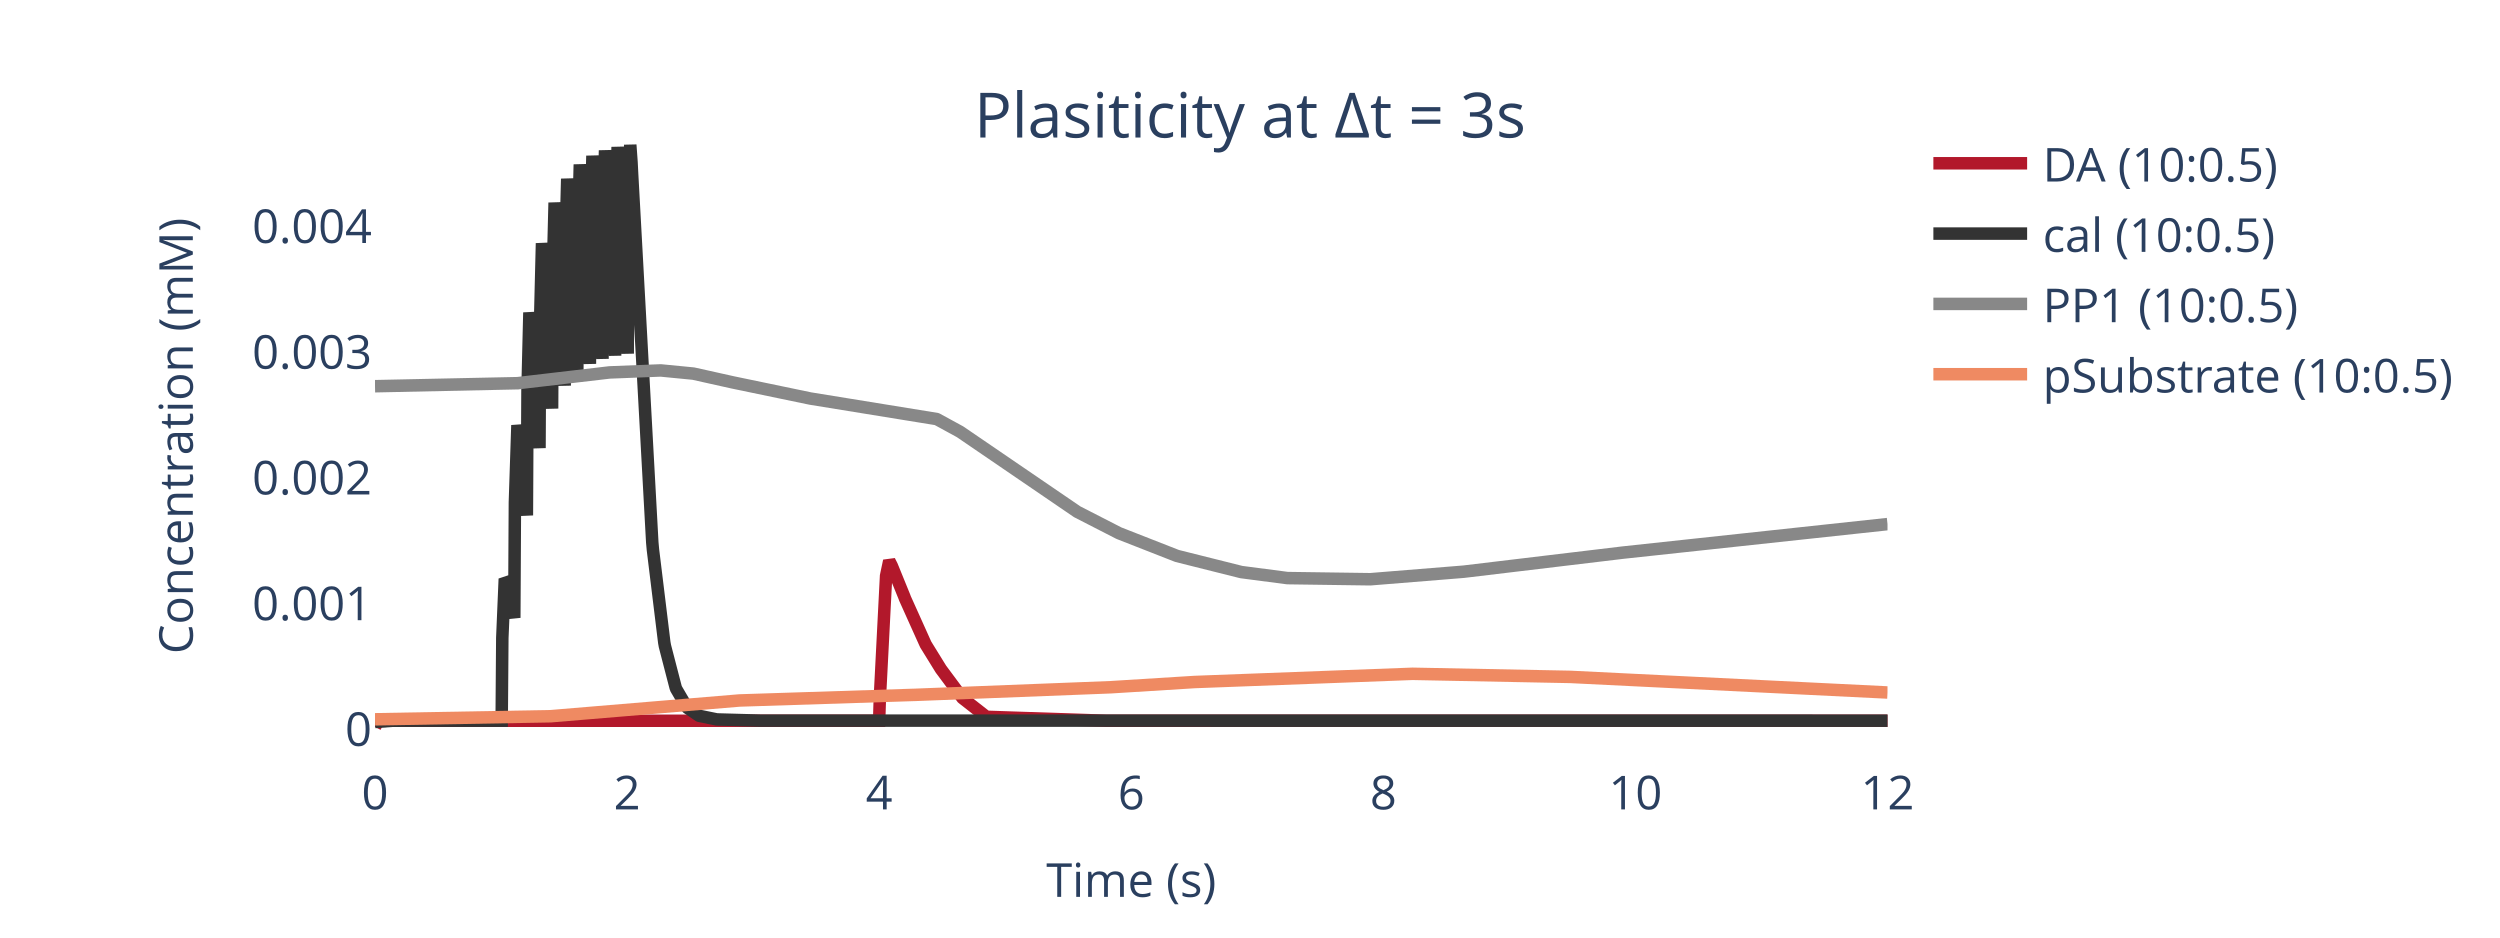
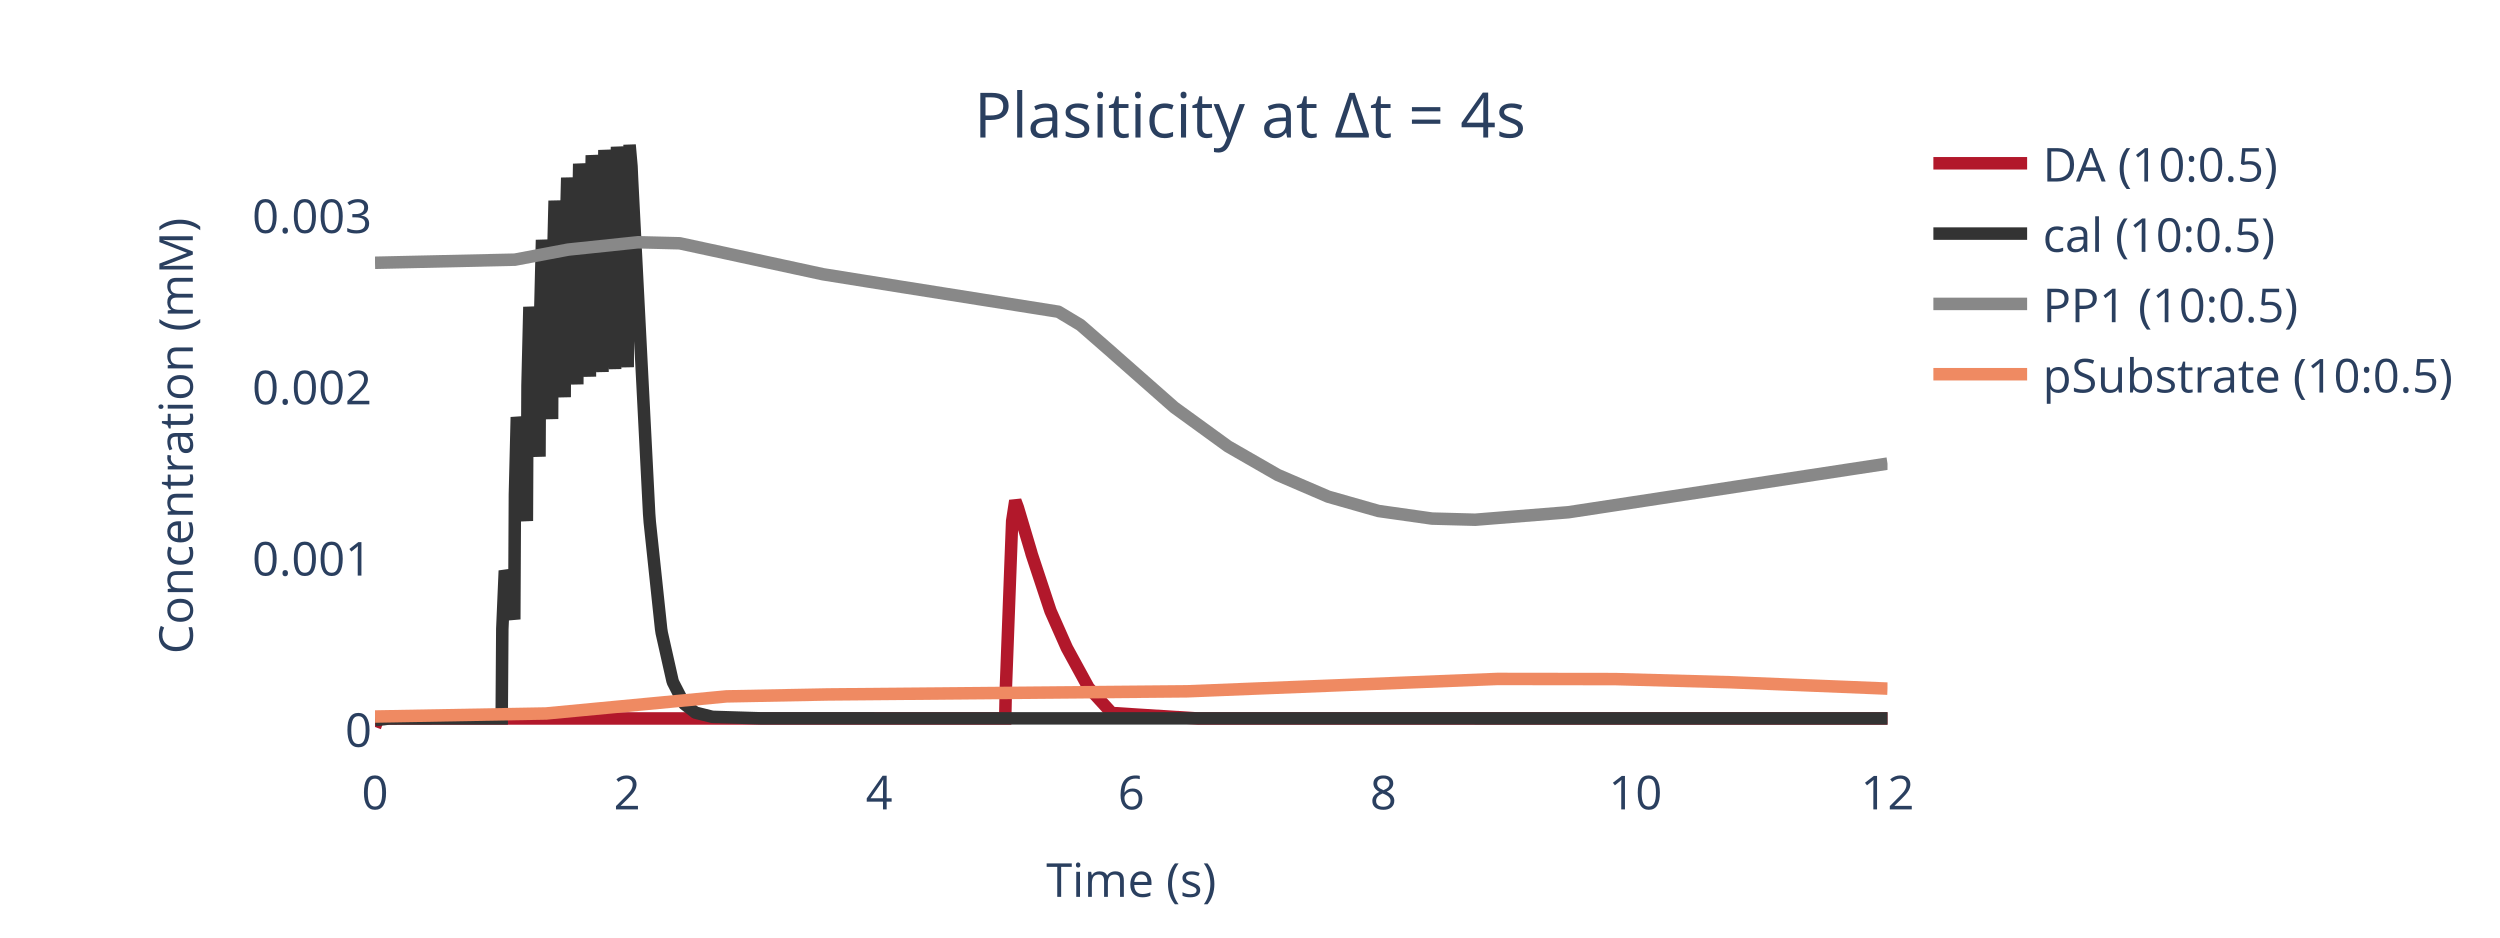
<svg xmlns="http://www.w3.org/2000/svg" class="main-svg" width="800" height="300" style="" viewBox="0 0 800 300">
  <rect x="0" y="0" width="800" height="300" style="fill: rgb(255, 255, 255); fill-opacity: 1;" />
-   <defs id="defs-b05a03">
+   <defs id="defs-d83e04">
    <g class="clips">
-       <clipPath id="clipb05a03xyplot" class="plotclip">
+       <clipPath id="clipd83e04xyplot" class="plotclip">
        <rect width="484" height="207" />
      </clipPath>
-       <clipPath class="axesclip" id="clipb05a03x">
+       <clipPath class="axesclip" id="clipd83e04x">
        <rect x="120" y="0" width="484" height="300" />
      </clipPath>
-       <clipPath class="axesclip" id="clipb05a03y">
+       <clipPath class="axesclip" id="clipd83e04y">
        <rect x="0" y="36" width="800" height="207" />
      </clipPath>
-       <clipPath class="axesclip" id="clipb05a03xy">
+       <clipPath class="axesclip" id="clipd83e04xy">
        <rect x="120" y="36" width="484" height="207" />
      </clipPath>
    </g>
    <g class="gradients" />
    <g class="patterns" />
  </defs>
  <g class="bglayer" />
  <g class="layer-below">
    <g class="imagelayer" />
    <g class="shapelayer" />
  </g>
  <g class="cartesianlayer">
    <g class="subplot xy">
      <g class="layer-subplot">
        <g class="shapelayer" />
        <g class="imagelayer" />
      </g>
      <g class="minor-gridlayer">
        <g class="x" />
        <g class="y" />
      </g>
      <g class="gridlayer">
        <g class="x">
          <path class="xgrid crisp" transform="translate(200.67,0)" d="M0,36v207" style="stroke: rgb(255, 255, 255); stroke-opacity: 1; stroke-width: 1px;" />
          <path class="xgrid crisp" transform="translate(281.33,0)" d="M0,36v207" style="stroke: rgb(255, 255, 255); stroke-opacity: 1; stroke-width: 1px;" />
          <path class="xgrid crisp" transform="translate(362,0)" d="M0,36v207" style="stroke: rgb(255, 255, 255); stroke-opacity: 1; stroke-width: 1px;" />
          <path class="xgrid crisp" transform="translate(442.67,0)" d="M0,36v207" style="stroke: rgb(255, 255, 255); stroke-opacity: 1; stroke-width: 1px;" />
          <path class="xgrid crisp" transform="translate(523.33,0)" d="M0,36v207" style="stroke: rgb(255, 255, 255); stroke-opacity: 1; stroke-width: 1px;" />
        </g>
        <g class="y">
-           <path class="ygrid crisp" transform="translate(0,193.22)" d="M120,0h484" style="stroke: rgb(255, 255, 255); stroke-opacity: 1; stroke-width: 1px;" />
-           <path class="ygrid crisp" transform="translate(0,152.98)" d="M120,0h484" style="stroke: rgb(255, 255, 255); stroke-opacity: 1; stroke-width: 1px;" />
-           <path class="ygrid crisp" transform="translate(0,112.75)" d="M120,0h484" style="stroke: rgb(255, 255, 255); stroke-opacity: 1; stroke-width: 1px;" />
-           <path class="ygrid crisp" transform="translate(0,72.51)" d="M120,0h484" style="stroke: rgb(255, 255, 255); stroke-opacity: 1; stroke-width: 1px;" />
+           <path class="ygrid crisp" transform="translate(0,178.94)" d="M120,0h484" style="stroke: rgb(255, 255, 255); stroke-opacity: 1; stroke-width: 1px;" />
+           <path class="ygrid crisp" transform="translate(0,124.13)" d="M120,0h484" style="stroke: rgb(255, 255, 255); stroke-opacity: 1; stroke-width: 1px;" />
+           <path class="ygrid crisp" transform="translate(0,69.32)" d="M120,0h484" style="stroke: rgb(255, 255, 255); stroke-opacity: 1; stroke-width: 1px;" />
        </g>
      </g>
      <g class="zerolinelayer">
        <path class="xzl zl crisp" transform="translate(120,0)" d="M0,36v207" style="stroke: rgb(255, 255, 255); stroke-opacity: 1; stroke-width: 2px;" />
-         <path class="yzl zl crisp" transform="translate(0,233.45)" d="M120,0h484" style="stroke: rgb(255, 255, 255); stroke-opacity: 1; stroke-width: 2px;" />
+         <path class="yzl zl crisp" transform="translate(0,233.75)" d="M120,0h484" style="stroke: rgb(255, 255, 255); stroke-opacity: 1; stroke-width: 2px;" />
      </g>
      <g class="layer-between">
        <g class="shapelayer" />
        <g class="imagelayer" />
      </g>
      <path class="xlines-below" />
      <path class="ylines-below" />
      <g class="overlines-below" />
      <g class="xaxislayer-below" />
      <g class="yaxislayer-below" />
      <g class="overaxes-below" />
      <g class="overplot">
-         <g class="xy" transform="translate(120,36)" clip-path="url(#clipb05a03xyplot)">
+         <g class="xy" transform="translate(120,36)" clip-path="url(#clipd83e04xyplot)">
          <g class="scatterlayer mlayer">
-             <g class="trace scatter trace74a30d" style="stroke-miterlimit: 2; opacity: 1;">
-               <g class="fills" />
-               <g class="errorbars" />
-               <g class="lines">
-                 <path class="js-line" d="M0,196.65L1.01,194.64L1.21,194.64L161.33,194.64L161.54,187.62L163.55,148.27L163.75,147.31L164.56,143.48L165.17,144.67L165.37,145.07L169.4,154.97L169.6,155.51L176.06,169.87L176.26,170.29L180.9,177.8L181.1,178.12L187.95,187.34L188.16,187.52L195.62,193.36L195.82,193.38L233.73,194.64L233.93,194.64L484,194.64" style="vector-effect: none; fill: none; stroke: rgb(178, 24, 43); stroke-opacity: 1; stroke-width: 4px; opacity: 1;" />
-               </g>
-               <g class="points" />
-               <g class="text" />
-             </g>
-             <g class="trace scatter trace9136e3" style="stroke-miterlimit: 2; opacity: 1;">
-               <g class="fills" />
-               <g class="errorbars" />
-               <g class="lines">
-                 <path class="js-line" d="M0,195.04L5.65,194.63L5.85,194.63L40.54,194.62L40.74,168.13L41.54,149.21L41.95,149.71L42.15,150.31L44.57,161.71L44.77,124.76L45.58,100.07L45.98,102.3L46.18,103.94L48.6,128.93L48.8,88.93L49.41,64L50.01,68.87L50.22,71.51L52.64,107.38L52.84,66.24L53.44,41.84L53.85,45.64L54.05,48.64L56.67,94.74L56.87,52.92L57.48,28.85L57.88,33.4L58.08,36.81L60.7,87.4L60.9,45.12L61.51,21.2L61.91,26.19L62.11,29.83L64.74,83.06L64.94,40.49L65.54,16.63L65.95,21.87L66.15,25.64L68.77,80.43L68.97,37.69L69.58,13.85L69.98,19.23L70.18,23.09L72.8,78.82L73,35.97L73.61,12.13L74.01,17.6L74.21,21.5L76.84,77.81L77.04,34.89L77.64,11.04L78.05,16.57L78.25,20.5L80.87,77.16L81.07,34.2L81.68,10.35L82.08,15.9L82.28,19.85L88.73,137.6L88.94,139.91L92.57,169.6L92.77,170.72L96.2,183.96L96.4,184.48L99.83,190.35L100.03,190.56L103.66,193.01L103.86,193.09L109.3,194.2L109.51,194.22L123.22,194.6L123.42,194.6L484,194.62" style="vector-effect: none; fill: none; stroke: rgb(51, 51, 51); stroke-opacity: 1; stroke-width: 4px; opacity: 1;" />
-               </g>
-               <g class="points" />
-               <g class="text" />
-             </g>
-             <g class="trace scatter traceb63ca6" style="stroke-miterlimit: 2; opacity: 1;">
-               <g class="fills" />
-               <g class="errorbars" />
-               <g class="lines">
-                 <path class="js-line" d="M0,87.59L45.78,86.62L45.98,86.58L75.02,83.18L75.22,83.17L91.36,82.54L91.56,82.55L101.84,83.55L102.04,83.59L114.55,86.38L114.75,86.42L139.35,91.54L139.55,91.57L179.69,98.09L179.89,98.17L187.15,102.13L187.35,102.26L224.66,127.74L224.86,127.85L237.97,134.57L238.17,134.66L256.52,141.85L256.72,141.92L277.09,147.03L277.29,147.07L291.81,148.97L292.01,148.99L318.43,149.36L318.63,149.35L348.28,146.95L348.48,146.93L398.7,140.91L398.9,140.88L484,131.71" style="vector-effect: none; fill: none; stroke: rgb(136, 136, 136); stroke-opacity: 1; stroke-width: 4px; opacity: 1;" />
-               </g>
-               <g class="points" />
-               <g class="text" />
-             </g>
-             <g class="trace scatter trace3e96a7" style="stroke-miterlimit: 2; opacity: 1;">
-               <g class="fills" />
-               <g class="errorbars" />
-               <g class="lines">
-                 <path class="js-line" d="M0,194.18L56.27,193.19L56.47,193.17L116.56,188.16L116.77,188.15L172.22,186.37L172.43,186.37L235.35,183.92L235.55,183.91L262.17,182.25L262.37,182.24L331.94,179.62L332.15,179.62L382.56,180.61L382.76,180.62L484,185.6" style="vector-effect: none; fill: none; stroke: rgb(239, 138, 98); stroke-opacity: 1; stroke-width: 4px; opacity: 1;" />
+             <g class="trace scatter traceac10aa" style="stroke-miterlimit: 2; opacity: 1;">
+               <g class="fills" />
+               <g class="errorbars" />
+               <g class="lines">
+                 <path class="js-line" d="M0,196.65L1.01,193.91L1.21,193.91L201.67,193.91L201.87,184.35L203.89,130.75L204.09,129.45L204.89,124.22L205.5,125.84L205.7,126.38L209.94,140.6L210.14,141.34L215.99,159.01L216.19,159.59L221.23,170.98L221.43,171.41L228.29,183.96L228.49,184.21L235.75,192.15L235.95,192.17L263.38,193.91L263.58,193.91L484,193.91" style="vector-effect: none; fill: none; stroke: rgb(178, 24, 43); stroke-opacity: 1; stroke-width: 4px; opacity: 1;" />
+               </g>
+               <g class="points" />
+               <g class="text" />
+             </g>
+             <g class="trace scatter trace9ad698" style="stroke-miterlimit: 2; opacity: 1;">
+               <g class="fills" />
+               <g class="errorbars" />
+               <g class="lines">
+                 <path class="js-line" d="M0,194.46L4.44,193.93L4.64,193.93L25.41,193.89L25.61,193.89L40.54,193.89L40.74,165.28L41.54,146.61L41.95,147.85L42.15,148.78L44.57,162.21L44.77,122.29L45.38,97.48L45.98,101.15L46.18,103.22L48.6,130.71L48.8,87.41L49.41,62.21L50.01,68.71L50.22,71.8L52.64,110.12L52.84,65.5L53.44,40.77L53.85,45.7L54.05,49.22L56.67,98.08L56.87,52.67L57.48,28.23L57.88,33.92L58.08,37.84L60.7,91.1L60.9,45.17L61.51,20.86L61.91,26.99L62.11,31.14L64.74,86.99L64.94,40.73L65.34,16.4L65.95,22.86L66.15,27.14L68.77,84.52L68.97,38.05L69.37,13.69L69.98,20.35L70.18,24.71L72.8,83.02L73,36.42L73.41,12.02L74.01,18.81L74.21,23.22L76.84,82.09L77.04,35.41L77.44,10.99L78.05,17.85L78.25,22.3L80.87,81.5L81.07,34.78L81.47,10.35L82.08,17.25L82.28,21.71L87.73,128.44L87.93,131.09L91.56,165.27L91.76,166.56L95.19,181.8L95.39,182.39L98.82,189.07L99.02,189.31L102.45,191.98L102.65,192.07L107.89,193.37L108.09,193.39L123.62,193.87L123.82,193.87L484,193.89" style="vector-effect: none; fill: none; stroke: rgb(51, 51, 51); stroke-opacity: 1; stroke-width: 4px; opacity: 1;" />
+               </g>
+               <g class="points" />
+               <g class="text" />
+             </g>
+             <g class="trace scatter trace2e4e0f" style="stroke-miterlimit: 2; opacity: 1;">
+               <g class="fills" />
+               <g class="errorbars" />
+               <g class="lines">
+                 <path class="js-line" d="M0,48.09L44.77,47.09L44.97,47.05L61.71,43.89L61.91,43.86L84.1,41.53L84.3,41.52L97.41,41.85L97.61,41.88L112.93,45.18L113.14,45.23L143.39,51.77L143.59,51.8L169,55.87L169.2,55.9L218.61,63.74L218.81,63.83L225.67,67.95L225.87,68.11L235.95,76.9L236.15,77.09L255.71,94.32L255.92,94.48L272.86,106.77L273.06,106.9L288.79,115.94L288.99,116.04L304.92,122.89L305.12,122.96L321.05,127.5L321.26,127.54L338.2,129.94L338.4,129.95L351.91,130.31L352.11,130.31L381.76,127.93L381.96,127.91L484,112.35" style="vector-effect: none; fill: none; stroke: rgb(136, 136, 136); stroke-opacity: 1; stroke-width: 4px; opacity: 1;" />
+               </g>
+               <g class="points" />
+               <g class="text" />
+             </g>
+             <g class="trace scatter trace89cff1" style="stroke-miterlimit: 2; opacity: 1;">
+               <g class="fills" />
+               <g class="errorbars" />
+               <g class="lines">
+                 <path class="js-line" d="M0,193.29L54.85,192.31L55.06,192.28L112.53,186.84L112.73,186.84L145,186.22L145.2,186.22L259.95,185.22L260.15,185.21L359.17,181.26L359.37,181.26L397.08,181.31L397.28,181.32L433.79,182.32L433.99,182.33L484,184.36" style="vector-effect: none; fill: none; stroke: rgb(239, 138, 98); stroke-opacity: 1; stroke-width: 4px; opacity: 1;" />
              </g>
              <g class="points" />
              <g class="text" />
            </g>
          </g>
        </g>
      </g>
      <g class="zerolinelayer-above" />
      <path class="xlines-above crisp" d="M0,0" style="fill: none;" />
      <path class="ylines-above crisp" d="M0,0" style="fill: none;" />
      <g class="overlines-above" />
      <g class="xaxislayer-above">
        <g class="xtick">
          <text text-anchor="middle" x="0" y="259" transform="translate(120,0)" style="font-family: 'Open Sans', verdana, arial, sans-serif; font-size: 15px; fill: rgb(42, 63, 95); fill-opacity: 1; white-space: pre;">0</text>
        </g>
        <g class="xtick">
          <text text-anchor="middle" x="0" y="259" style="font-family: 'Open Sans', verdana, arial, sans-serif; font-size: 15px; fill: rgb(42, 63, 95); fill-opacity: 1; white-space: pre;" transform="translate(200.67,0)">2</text>
        </g>
        <g class="xtick">
          <text text-anchor="middle" x="0" y="259" style="font-family: 'Open Sans', verdana, arial, sans-serif; font-size: 15px; fill: rgb(42, 63, 95); fill-opacity: 1; white-space: pre;" transform="translate(281.33,0)">4</text>
        </g>
        <g class="xtick">
          <text text-anchor="middle" x="0" y="259" style="font-family: 'Open Sans', verdana, arial, sans-serif; font-size: 15px; fill: rgb(42, 63, 95); fill-opacity: 1; white-space: pre;" transform="translate(362,0)">6</text>
        </g>
        <g class="xtick">
          <text text-anchor="middle" x="0" y="259" style="font-family: 'Open Sans', verdana, arial, sans-serif; font-size: 15px; fill: rgb(42, 63, 95); fill-opacity: 1; white-space: pre;" transform="translate(442.67,0)">8</text>
        </g>
        <g class="xtick">
          <text text-anchor="middle" x="0" y="259" style="font-family: 'Open Sans', verdana, arial, sans-serif; font-size: 15px; fill: rgb(42, 63, 95); fill-opacity: 1; white-space: pre;" transform="translate(523.33,0)">10</text>
        </g>
        <g class="xtick">
          <text text-anchor="middle" x="0" y="259" style="font-family: 'Open Sans', verdana, arial, sans-serif; font-size: 15px; fill: rgb(42, 63, 95); fill-opacity: 1; white-space: pre;" transform="translate(604,0)">12</text>
        </g>
      </g>
      <g class="yaxislayer-above">
        <g class="ytick">
-           <text text-anchor="end" x="119" y="5.25" transform="translate(0,233.45)" style="font-family: 'Open Sans', verdana, arial, sans-serif; font-size: 15px; fill: rgb(42, 63, 95); fill-opacity: 1; white-space: pre;">0</text>
-         </g>
-         <g class="ytick">
-           <text text-anchor="end" x="119" y="5.25" style="font-family: 'Open Sans', verdana, arial, sans-serif; font-size: 15px; fill: rgb(42, 63, 95); fill-opacity: 1; white-space: pre;" transform="translate(0,193.22)">0.001</text>
-         </g>
-         <g class="ytick">
-           <text text-anchor="end" x="119" y="5.25" style="font-family: 'Open Sans', verdana, arial, sans-serif; font-size: 15px; fill: rgb(42, 63, 95); fill-opacity: 1; white-space: pre;" transform="translate(0,152.98)">0.002</text>
-         </g>
-         <g class="ytick">
-           <text text-anchor="end" x="119" y="5.25" style="font-family: 'Open Sans', verdana, arial, sans-serif; font-size: 15px; fill: rgb(42, 63, 95); fill-opacity: 1; white-space: pre;" transform="translate(0,112.75)">0.003</text>
-         </g>
-         <g class="ytick">
-           <text text-anchor="end" x="119" y="5.25" style="font-family: 'Open Sans', verdana, arial, sans-serif; font-size: 15px; fill: rgb(42, 63, 95); fill-opacity: 1; white-space: pre;" transform="translate(0,72.51)">0.004</text>
+           <text text-anchor="end" x="119" y="5.25" transform="translate(0,233.75)" style="font-family: 'Open Sans', verdana, arial, sans-serif; font-size: 15px; fill: rgb(42, 63, 95); fill-opacity: 1; white-space: pre;">0</text>
+         </g>
+         <g class="ytick">
+           <text text-anchor="end" x="119" y="5.25" style="font-family: 'Open Sans', verdana, arial, sans-serif; font-size: 15px; fill: rgb(42, 63, 95); fill-opacity: 1; white-space: pre;" transform="translate(0,178.94)">0.001</text>
+         </g>
+         <g class="ytick">
+           <text text-anchor="end" x="119" y="5.25" style="font-family: 'Open Sans', verdana, arial, sans-serif; font-size: 15px; fill: rgb(42, 63, 95); fill-opacity: 1; white-space: pre;" transform="translate(0,124.13)">0.002</text>
+         </g>
+         <g class="ytick">
+           <text text-anchor="end" x="119" y="5.25" style="font-family: 'Open Sans', verdana, arial, sans-serif; font-size: 15px; fill: rgb(42, 63, 95); fill-opacity: 1; white-space: pre;" transform="translate(0,69.32)">0.003</text>
        </g>
      </g>
      <g class="overaxes-above" />
    </g>
  </g>
  <g class="polarlayer" />
  <g class="smithlayer" />
  <g class="ternarylayer" />
  <g class="geolayer" />
  <g class="funnelarealayer" />
  <g class="pielayer" />
  <g class="iciclelayer" />
  <g class="treemaplayer" />
  <g class="sunburstlayer" />
  <g class="glimages" />
-   <defs id="topdefs-b05a03">
+   <defs id="topdefs-d83e04">
    <g class="clips" />
-     <clipPath id="legendb05a03">
+     <clipPath id="legendd83e04">
      <rect width="174" height="100" x="0" y="0" />
    </clipPath>
  </defs>
  <g class="layer-above">
    <g class="imagelayer" />
    <g class="shapelayer" />
  </g>
  <g class="infolayer">
    <g class="legend" pointer-events="all" transform="translate(613.68,36)">
      <rect class="bg" shape-rendering="crispEdges" style="stroke: rgb(68, 68, 68); stroke-opacity: 1; fill: rgb(255, 255, 255); fill-opacity: 1; stroke-width: 0px;" width="174" height="100" x="0" y="0" />
-       <g class="scrollbox" transform="" clip-path="url(#legendb05a03)">
+       <g class="scrollbox" transform="" clip-path="url(#legendd83e04)">
        <g class="groups">
          <g class="traces" transform="translate(0,16.25)" style="opacity: 1;">
            <text class="legendtext" text-anchor="start" x="40" y="5.85" style="font-family: 'Open Sans', verdana, arial, sans-serif; font-size: 15px; fill: rgb(42, 63, 95); fill-opacity: 1; white-space: pre;">DA (10:0.5)</text>
            <g class="layers" style="opacity: 1;">
              <g class="legendfill" />
              <g class="legendlines">
                <path class="js-line" d="M5,0h30" style="fill: none; stroke: rgb(178, 24, 43); stroke-opacity: 1; stroke-width: 4px;" />
              </g>
              <g class="legendsymbols">
                <g class="legendpoints" />
              </g>
            </g>
            <rect class="legendtoggle" x="0" y="-11.25" width="168.422" height="22.5" style="fill: rgb(0, 0, 0); fill-opacity: 0;" />
          </g>
          <g class="traces" transform="translate(0,38.75)" style="opacity: 1;">
            <text class="legendtext" text-anchor="start" x="40" y="5.85" style="font-family: 'Open Sans', verdana, arial, sans-serif; font-size: 15px; fill: rgb(42, 63, 95); fill-opacity: 1; white-space: pre;">cal (10:0.5)</text>
            <g class="layers" style="opacity: 1;">
              <g class="legendfill" />
              <g class="legendlines">
                <path class="js-line" d="M5,0h30" style="fill: none; stroke: rgb(51, 51, 51); stroke-opacity: 1; stroke-width: 4px;" />
              </g>
              <g class="legendsymbols">
                <g class="legendpoints" />
              </g>
            </g>
            <rect class="legendtoggle" x="0" y="-11.25" width="168.422" height="22.5" style="fill: rgb(0, 0, 0); fill-opacity: 0;" />
          </g>
          <g class="traces" transform="translate(0,61.25)" style="opacity: 1;">
            <text class="legendtext" text-anchor="start" x="40" y="5.85" style="font-family: 'Open Sans', verdana, arial, sans-serif; font-size: 15px; fill: rgb(42, 63, 95); fill-opacity: 1; white-space: pre;">PP1 (10:0.5)</text>
            <g class="layers" style="opacity: 1;">
              <g class="legendfill" />
              <g class="legendlines">
                <path class="js-line" d="M5,0h30" style="fill: none; stroke: rgb(136, 136, 136); stroke-opacity: 1; stroke-width: 4px;" />
              </g>
              <g class="legendsymbols">
                <g class="legendpoints" />
              </g>
            </g>
            <rect class="legendtoggle" x="0" y="-11.25" width="168.422" height="22.5" style="fill: rgb(0, 0, 0); fill-opacity: 0;" />
          </g>
          <g class="traces" transform="translate(0,83.75)" style="opacity: 1;">
            <text class="legendtext" text-anchor="start" x="40" y="5.85" style="font-family: 'Open Sans', verdana, arial, sans-serif; font-size: 15px; fill: rgb(42, 63, 95); fill-opacity: 1; white-space: pre;">pSubstrate (10:0.5)</text>
            <g class="layers" style="opacity: 1;">
              <g class="legendfill" />
              <g class="legendlines">
                <path class="js-line" d="M5,0h30" style="fill: none; stroke: rgb(239, 138, 98); stroke-opacity: 1; stroke-width: 4px;" />
              </g>
              <g class="legendsymbols">
                <g class="legendpoints" />
              </g>
            </g>
            <rect class="legendtoggle" x="0" y="-11.25" width="168.422" height="22.5" style="fill: rgb(0, 0, 0); fill-opacity: 0;" />
          </g>
        </g>
      </g>
      <rect class="scrollbar" rx="20" ry="3" width="0" height="0" style="fill: rgb(128, 139, 164); fill-opacity: 1;" x="0" y="0" />
    </g>
    <g class="g-gtitle">
-       <text class="gtitle" x="400" y="30" text-anchor="middle" dy="0.7em" style="opacity: 1; font-family: 'Open Sans', verdana, arial, sans-serif; font-size: 20px; fill: rgb(42, 63, 95); fill-opacity: 1; white-space: pre;">Plasiticity at Δt = 3s</text>
+       <text class="gtitle" x="400" y="30" text-anchor="middle" dy="0.7em" style="opacity: 1; font-family: 'Open Sans', verdana, arial, sans-serif; font-size: 20px; fill: rgb(42, 63, 95); fill-opacity: 1; white-space: pre;">Plasiticity at Δt = 4s</text>
    </g>
    <g class="g-xtitle">
      <text class="xtitle" x="362" y="287" text-anchor="middle" style="opacity: 1; font-family: 'Open Sans', verdana, arial, sans-serif; font-size: 15px; fill: rgb(42, 63, 95); fill-opacity: 1; white-space: pre;">Time (s)</text>
    </g>
    <g class="g-ytitle">
      <text class="ytitle" transform="rotate(-90,61.70312,139.5)" x="61.703" y="139.5" text-anchor="middle" style="opacity: 1; font-family: 'Open Sans', verdana, arial, sans-serif; font-size: 15px; fill: rgb(42, 63, 95); fill-opacity: 1; white-space: pre;">Concentration (mM)</text>
    </g>
  </g>
</svg>
